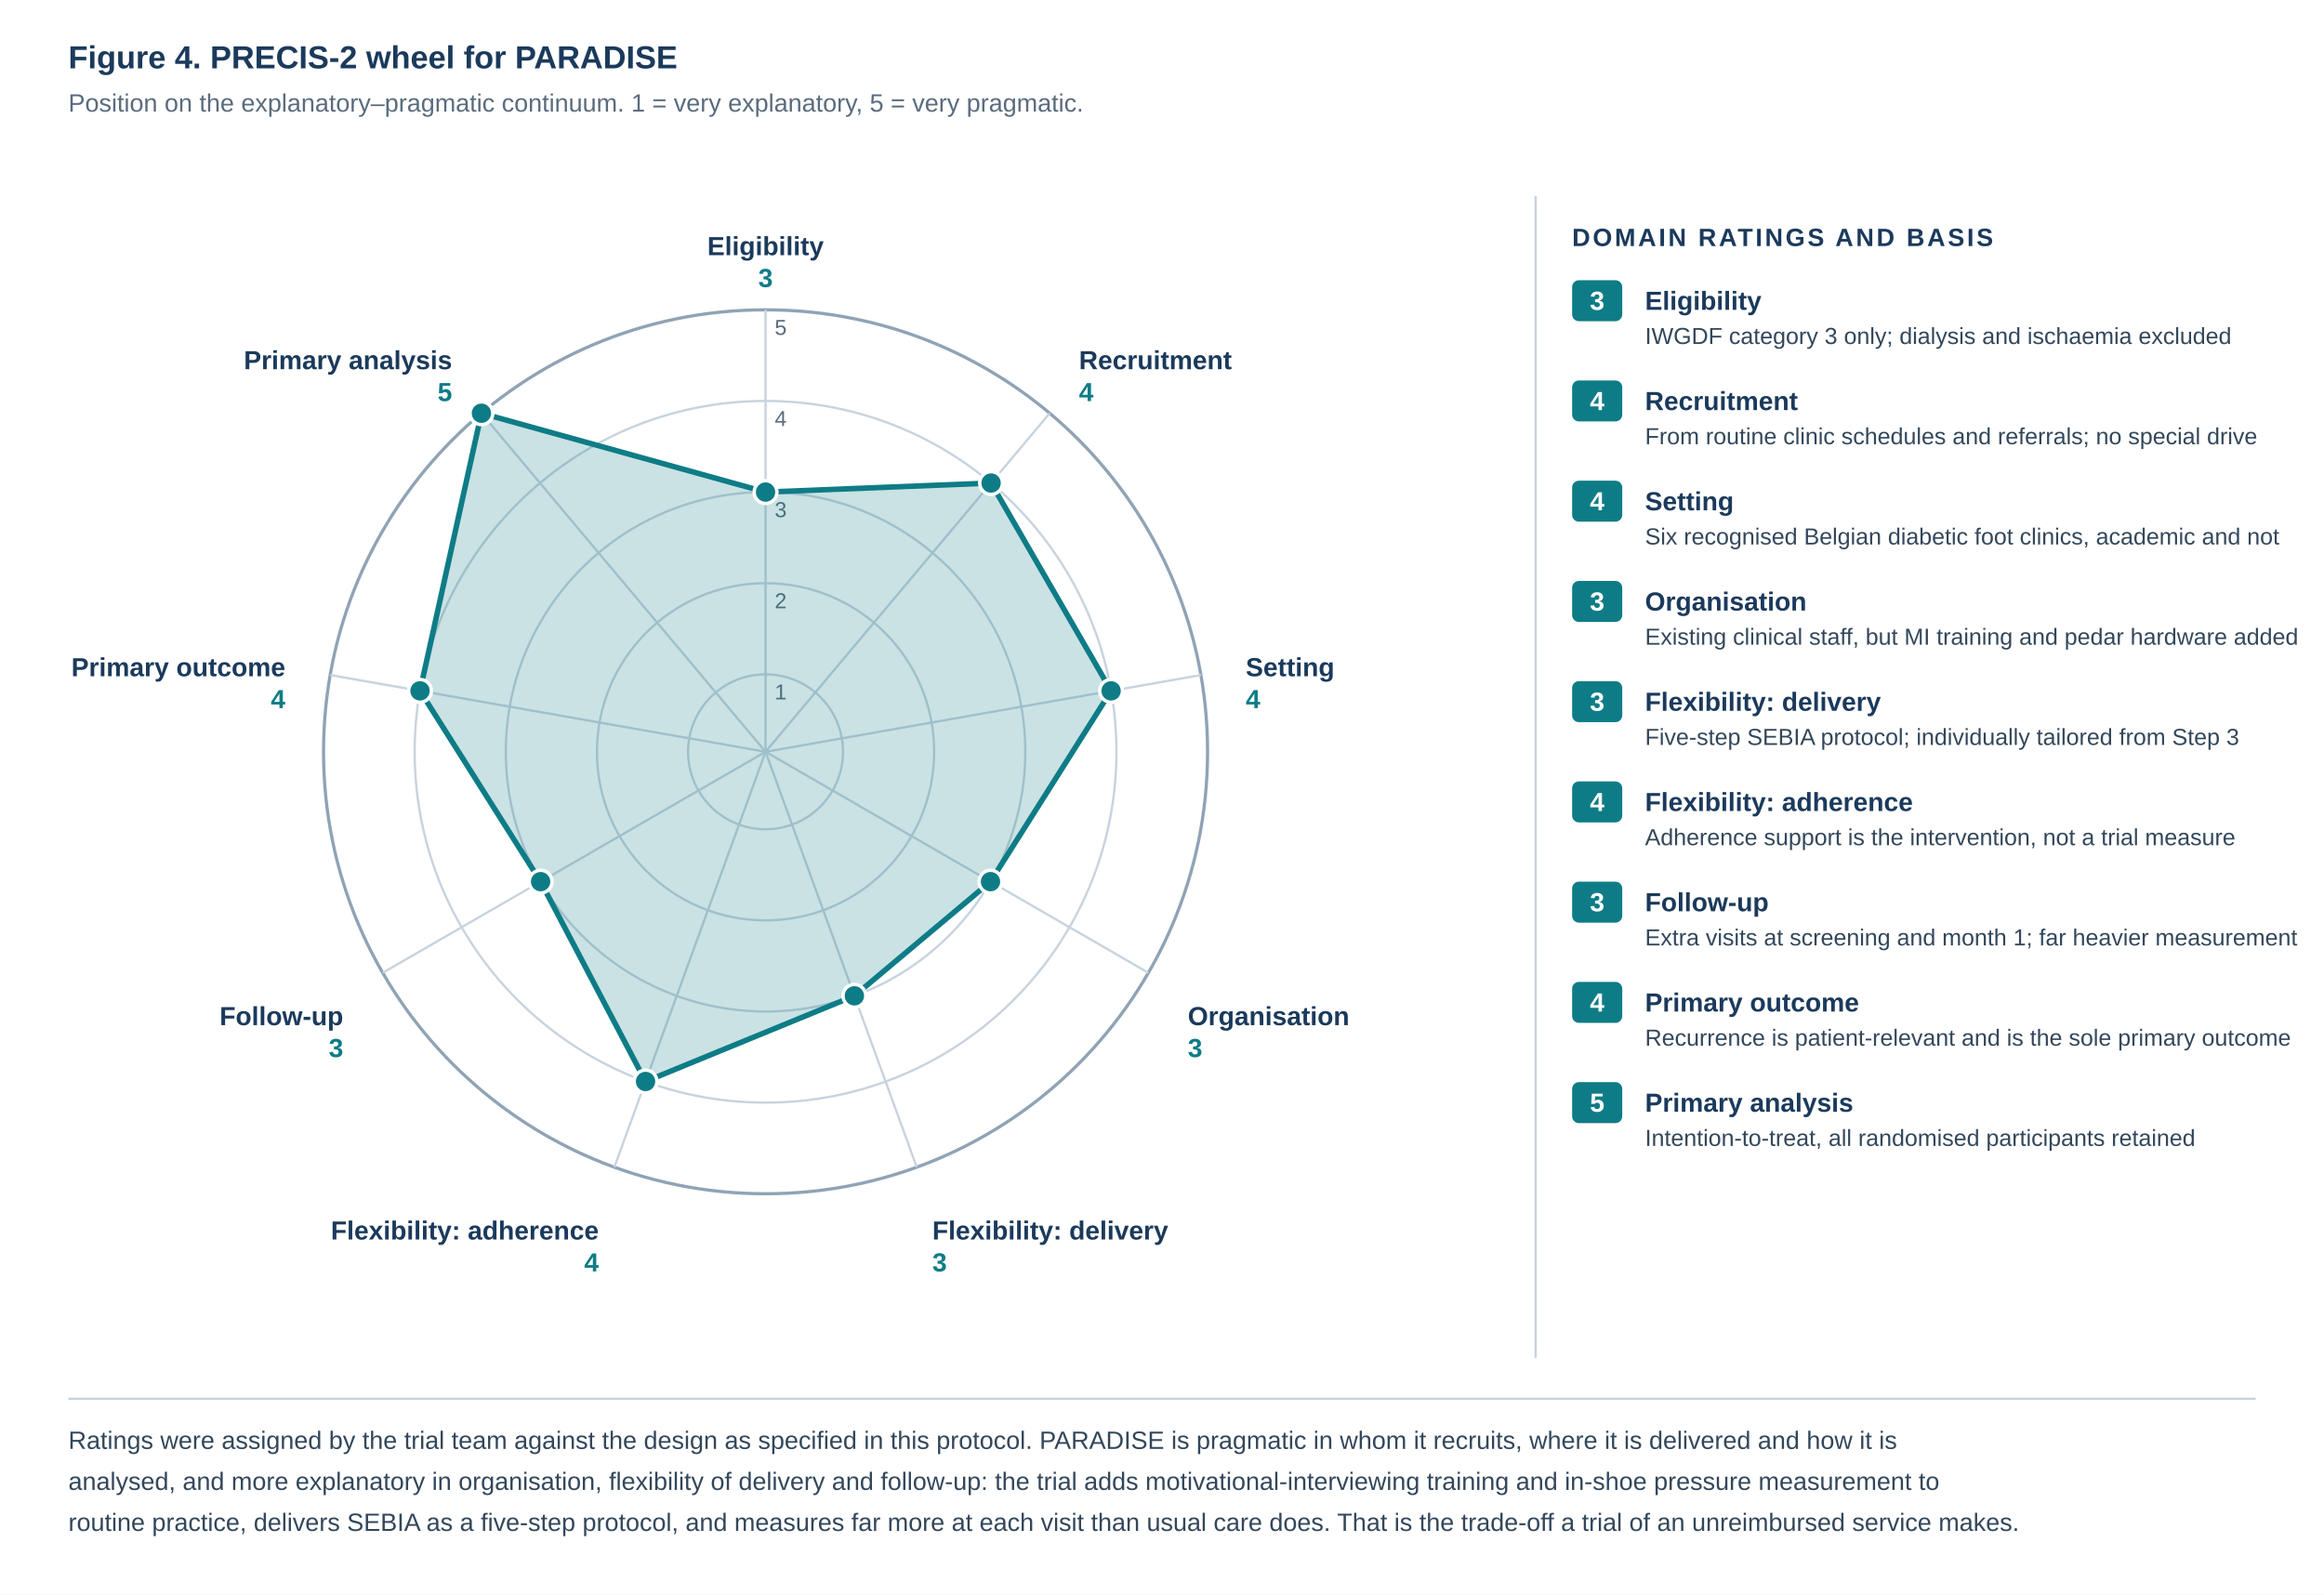
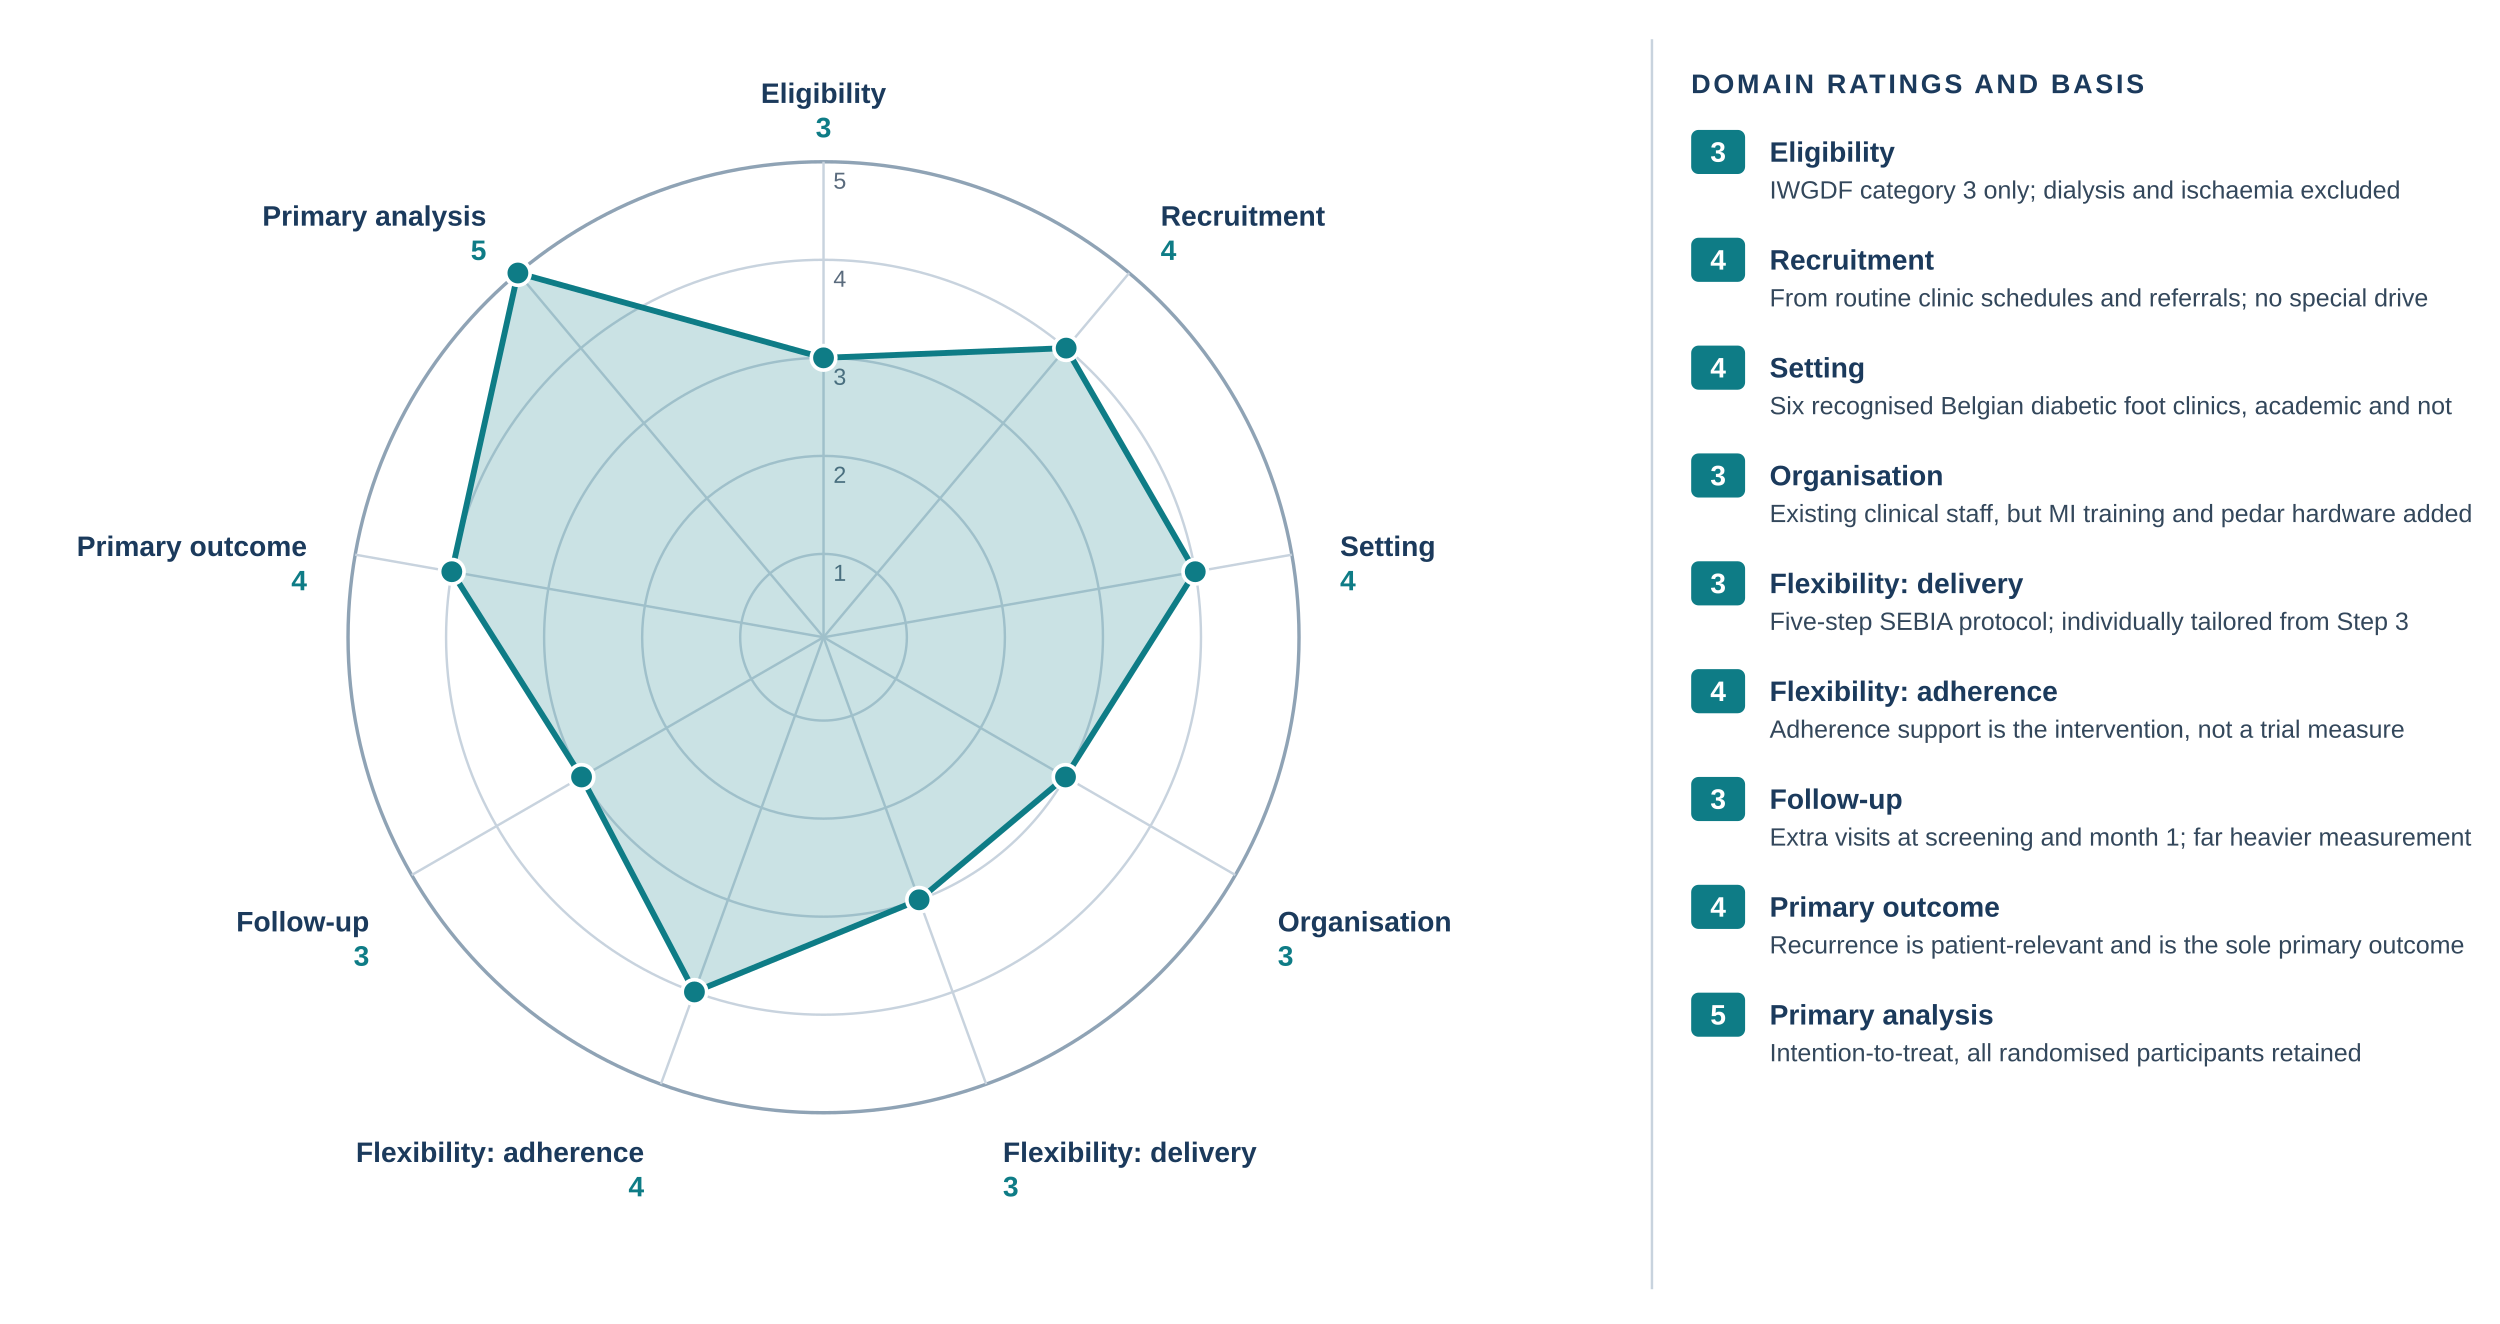
- <svg xmlns="http://www.w3.org/2000/svg" viewBox="0 0 1020 700" width="1020" height="700" font-family="Arial, Helvetica, sans-serif">
+ <svg xmlns="http://www.w3.org/2000/svg" viewBox="0 70 1020 540" width="1020" height="540" font-family="Arial, Helvetica, sans-serif">
  <rect width="1020" height="700" fill="#FFFFFF" />
-   <text x="30" y="30" font-size="14" fill="#1B3A5C" font-weight="bold">Figure 4. PRECIS-2 wheel for PARADISE</text>
-   <text x="30" y="49" font-size="11" fill="#5A6B7D">Position on the explanatory–pragmatic continuum. 1 = very explanatory, 5 = very pragmatic.</text>
  <circle cx="336" cy="330" r="34" fill="none" stroke="#C8D3DE" stroke-width="1" />
  <circle cx="336" cy="330" r="74" fill="none" stroke="#C8D3DE" stroke-width="1" />
  <circle cx="336" cy="330" r="114" fill="none" stroke="#C8D3DE" stroke-width="1" />
  <circle cx="336" cy="330" r="154" fill="none" stroke="#C8D3DE" stroke-width="1" />
  <circle cx="336" cy="330" r="194" fill="none" stroke="#8FA3B5" stroke-width="1.4" />
  <line x1="336" y1="330" x2="336" y2="136" stroke="#C8D3DE" stroke-width="1" />
  <line x1="336" y1="330" x2="460.701" y2="181.387" stroke="#C8D3DE" stroke-width="1" />
  <line x1="336" y1="330" x2="527.053" y2="296.312" stroke="#C8D3DE" stroke-width="1" />
  <line x1="336" y1="330" x2="504.009" y2="427" stroke="#C8D3DE" stroke-width="1" />
  <line x1="336" y1="330" x2="402.352" y2="512.3" stroke="#C8D3DE" stroke-width="1" />
  <line x1="336" y1="330" x2="269.648" y2="512.3" stroke="#C8D3DE" stroke-width="1" />
  <line x1="336" y1="330" x2="167.991" y2="427" stroke="#C8D3DE" stroke-width="1" />
  <line x1="336" y1="330" x2="144.947" y2="296.312" stroke="#C8D3DE" stroke-width="1" />
  <line x1="336" y1="330" x2="211.299" y2="181.387" stroke="#C8D3DE" stroke-width="1" />
  <text x="340" y="307" font-size="9.5" fill="#5A6B7D">1</text>
  <text x="340" y="267" font-size="9.5" fill="#5A6B7D">2</text>
  <text x="340" y="227" font-size="9.5" fill="#5A6B7D">3</text>
  <text x="340" y="187" font-size="9.5" fill="#5A6B7D">4</text>
  <text x="340" y="147" font-size="9.5" fill="#5A6B7D">5</text>
  <polygon points="336,216 434.989,212.029 487.66,303.258 434.727,387 374.99,437.125 283.329,474.713 237.273,387 184.34,303.258 211.299,181.387" fill="#0E7C86" fill-opacity="0.22" stroke="#0E7C86" stroke-width="2.4" />
  <circle cx="336" cy="216" r="5" fill="#0E7C86" stroke="#FFFFFF" stroke-width="1.5" />
  <circle cx="434.989" cy="212.029" r="5" fill="#0E7C86" stroke="#FFFFFF" stroke-width="1.5" />
  <circle cx="487.66" cy="303.258" r="5" fill="#0E7C86" stroke="#FFFFFF" stroke-width="1.5" />
  <circle cx="434.727" cy="387" r="5" fill="#0E7C86" stroke="#FFFFFF" stroke-width="1.5" />
  <circle cx="374.99" cy="437.125" r="5" fill="#0E7C86" stroke="#FFFFFF" stroke-width="1.5" />
  <circle cx="283.329" cy="474.713" r="5" fill="#0E7C86" stroke="#FFFFFF" stroke-width="1.5" />
  <circle cx="237.273" cy="387" r="5" fill="#0E7C86" stroke="#FFFFFF" stroke-width="1.5" />
  <circle cx="184.34" cy="303.258" r="5" fill="#0E7C86" stroke="#FFFFFF" stroke-width="1.5" />
  <circle cx="211.299" cy="181.387" r="5" fill="#0E7C86" stroke="#FFFFFF" stroke-width="1.5" />
  <text x="336" y="112" font-size="11.5" fill="#1B3A5C" font-weight="bold" text-anchor="middle">Eligibility</text>
  <text x="336" y="126" font-size="11.5" fill="#0E7C86" font-weight="bold" text-anchor="middle">3</text>
  <text x="473.557" y="162.066" font-size="11.5" fill="#1B3A5C" font-weight="bold">Recruitment</text>
  <text x="473.557" y="176.066" font-size="11.5" fill="#0E7C86" font-weight="bold">4</text>
  <text x="546.749" y="296.839" font-size="11.5" fill="#1B3A5C" font-weight="bold">Setting</text>
  <text x="546.749" y="310.839" font-size="11.5" fill="#0E7C86" font-weight="bold">4</text>
  <text x="521.329" y="450" font-size="11.5" fill="#1B3A5C" font-weight="bold">Organisation</text>
  <text x="521.329" y="464" font-size="11.5" fill="#0E7C86" font-weight="bold">3</text>
  <text x="409.192" y="544.094" font-size="11.5" fill="#1B3A5C" font-weight="bold">Flexibility: delivery</text>
  <text x="409.192" y="558.094" font-size="11.5" fill="#0E7C86" font-weight="bold">3</text>
  <text x="262.808" y="544.094" font-size="11.5" fill="#1B3A5C" font-weight="bold" text-anchor="end">Flexibility: adherence</text>
  <text x="262.808" y="558.094" font-size="11.5" fill="#0E7C86" font-weight="bold" text-anchor="end">4</text>
  <text x="150.671" y="450" font-size="11.5" fill="#1B3A5C" font-weight="bold" text-anchor="end">Follow-up</text>
  <text x="150.671" y="464" font-size="11.5" fill="#0E7C86" font-weight="bold" text-anchor="end">3</text>
  <text x="125.251" y="296.839" font-size="11.5" fill="#1B3A5C" font-weight="bold" text-anchor="end">Primary outcome</text>
  <text x="125.251" y="310.839" font-size="11.5" fill="#0E7C86" font-weight="bold" text-anchor="end">4</text>
  <text x="198.443" y="162.066" font-size="11.5" fill="#1B3A5C" font-weight="bold" text-anchor="end">Primary analysis</text>
  <text x="198.443" y="176.066" font-size="11.5" fill="#0E7C86" font-weight="bold" text-anchor="end">5</text>
  <line x1="674" y1="86" x2="674" y2="596" stroke="#C8D3DE" stroke-width="1" />
  <text x="690" y="108" font-size="11" fill="#1B3A5C" font-weight="bold" letter-spacing="1.1">DOMAIN RATINGS AND BASIS</text>
  <rect x="690" y="123" width="22" height="18" rx="3" fill="#0E7C86" />
  <text x="701" y="136" font-size="11.5" fill="#FFFFFF" font-weight="bold" text-anchor="middle">3</text>
  <text x="722" y="136" font-size="11.5" fill="#1B3A5C" font-weight="bold">Eligibility</text>
  <text x="722" y="151" font-size="10.2" fill="#33475B">IWGDF category 3 only; dialysis and ischaemia excluded</text>
  <rect x="690" y="167" width="22" height="18" rx="3" fill="#0E7C86" />
  <text x="701" y="180" font-size="11.5" fill="#FFFFFF" font-weight="bold" text-anchor="middle">4</text>
  <text x="722" y="180" font-size="11.5" fill="#1B3A5C" font-weight="bold">Recruitment</text>
  <text x="722" y="195" font-size="10.2" fill="#33475B">From routine clinic schedules and referrals; no special drive</text>
  <rect x="690" y="211" width="22" height="18" rx="3" fill="#0E7C86" />
  <text x="701" y="224" font-size="11.5" fill="#FFFFFF" font-weight="bold" text-anchor="middle">4</text>
  <text x="722" y="224" font-size="11.5" fill="#1B3A5C" font-weight="bold">Setting</text>
  <text x="722" y="239" font-size="10.2" fill="#33475B">Six recognised Belgian diabetic foot clinics, academic and not</text>
  <rect x="690" y="255" width="22" height="18" rx="3" fill="#0E7C86" />
  <text x="701" y="268" font-size="11.5" fill="#FFFFFF" font-weight="bold" text-anchor="middle">3</text>
  <text x="722" y="268" font-size="11.5" fill="#1B3A5C" font-weight="bold">Organisation</text>
  <text x="722" y="283" font-size="10.2" fill="#33475B">Existing clinical staff, but MI training and pedar hardware added</text>
  <rect x="690" y="299" width="22" height="18" rx="3" fill="#0E7C86" />
  <text x="701" y="312" font-size="11.5" fill="#FFFFFF" font-weight="bold" text-anchor="middle">3</text>
  <text x="722" y="312" font-size="11.5" fill="#1B3A5C" font-weight="bold">Flexibility: delivery</text>
  <text x="722" y="327" font-size="10.2" fill="#33475B">Five-step SEBIA protocol; individually tailored from Step 3</text>
  <rect x="690" y="343" width="22" height="18" rx="3" fill="#0E7C86" />
  <text x="701" y="356" font-size="11.5" fill="#FFFFFF" font-weight="bold" text-anchor="middle">4</text>
  <text x="722" y="356" font-size="11.5" fill="#1B3A5C" font-weight="bold">Flexibility: adherence</text>
  <text x="722" y="371" font-size="10.2" fill="#33475B">Adherence support is the intervention, not a trial measure</text>
  <rect x="690" y="387" width="22" height="18" rx="3" fill="#0E7C86" />
  <text x="701" y="400" font-size="11.5" fill="#FFFFFF" font-weight="bold" text-anchor="middle">3</text>
  <text x="722" y="400" font-size="11.5" fill="#1B3A5C" font-weight="bold">Follow-up</text>
  <text x="722" y="415" font-size="10.2" fill="#33475B">Extra visits at screening and month 1; far heavier measurement</text>
  <rect x="690" y="431" width="22" height="18" rx="3" fill="#0E7C86" />
  <text x="701" y="444" font-size="11.5" fill="#FFFFFF" font-weight="bold" text-anchor="middle">4</text>
  <text x="722" y="444" font-size="11.5" fill="#1B3A5C" font-weight="bold">Primary outcome</text>
  <text x="722" y="459" font-size="10.2" fill="#33475B">Recurrence is patient-relevant and is the sole primary outcome</text>
  <rect x="690" y="475" width="22" height="18" rx="3" fill="#0E7C86" />
  <text x="701" y="488" font-size="11.5" fill="#FFFFFF" font-weight="bold" text-anchor="middle">5</text>
  <text x="722" y="488" font-size="11.5" fill="#1B3A5C" font-weight="bold">Primary analysis</text>
  <text x="722" y="503" font-size="10.2" fill="#33475B">Intention-to-treat, all randomised participants retained</text>
-   <line x1="30" y1="614" x2="990" y2="614" stroke="#C8D3DE" stroke-width="1" />
-   <text x="30" y="636" font-size="11" fill="#33475B">Ratings were assigned by the trial team against the design as specified in this protocol. PARADISE is pragmatic in whom it recruits, where it is delivered and how it is</text>
-   <text x="30" y="654" font-size="11" fill="#33475B">analysed, and more explanatory in organisation, flexibility of delivery and follow-up: the trial adds motivational-interviewing training and in-shoe pressure measurement to</text>
-   <text x="30" y="672" font-size="11" fill="#33475B">routine practice, delivers SEBIA as a five-step protocol, and measures far more at each visit than usual care does. That is the trade-off a trial of an unreimbursed service makes.</text>
</svg>
